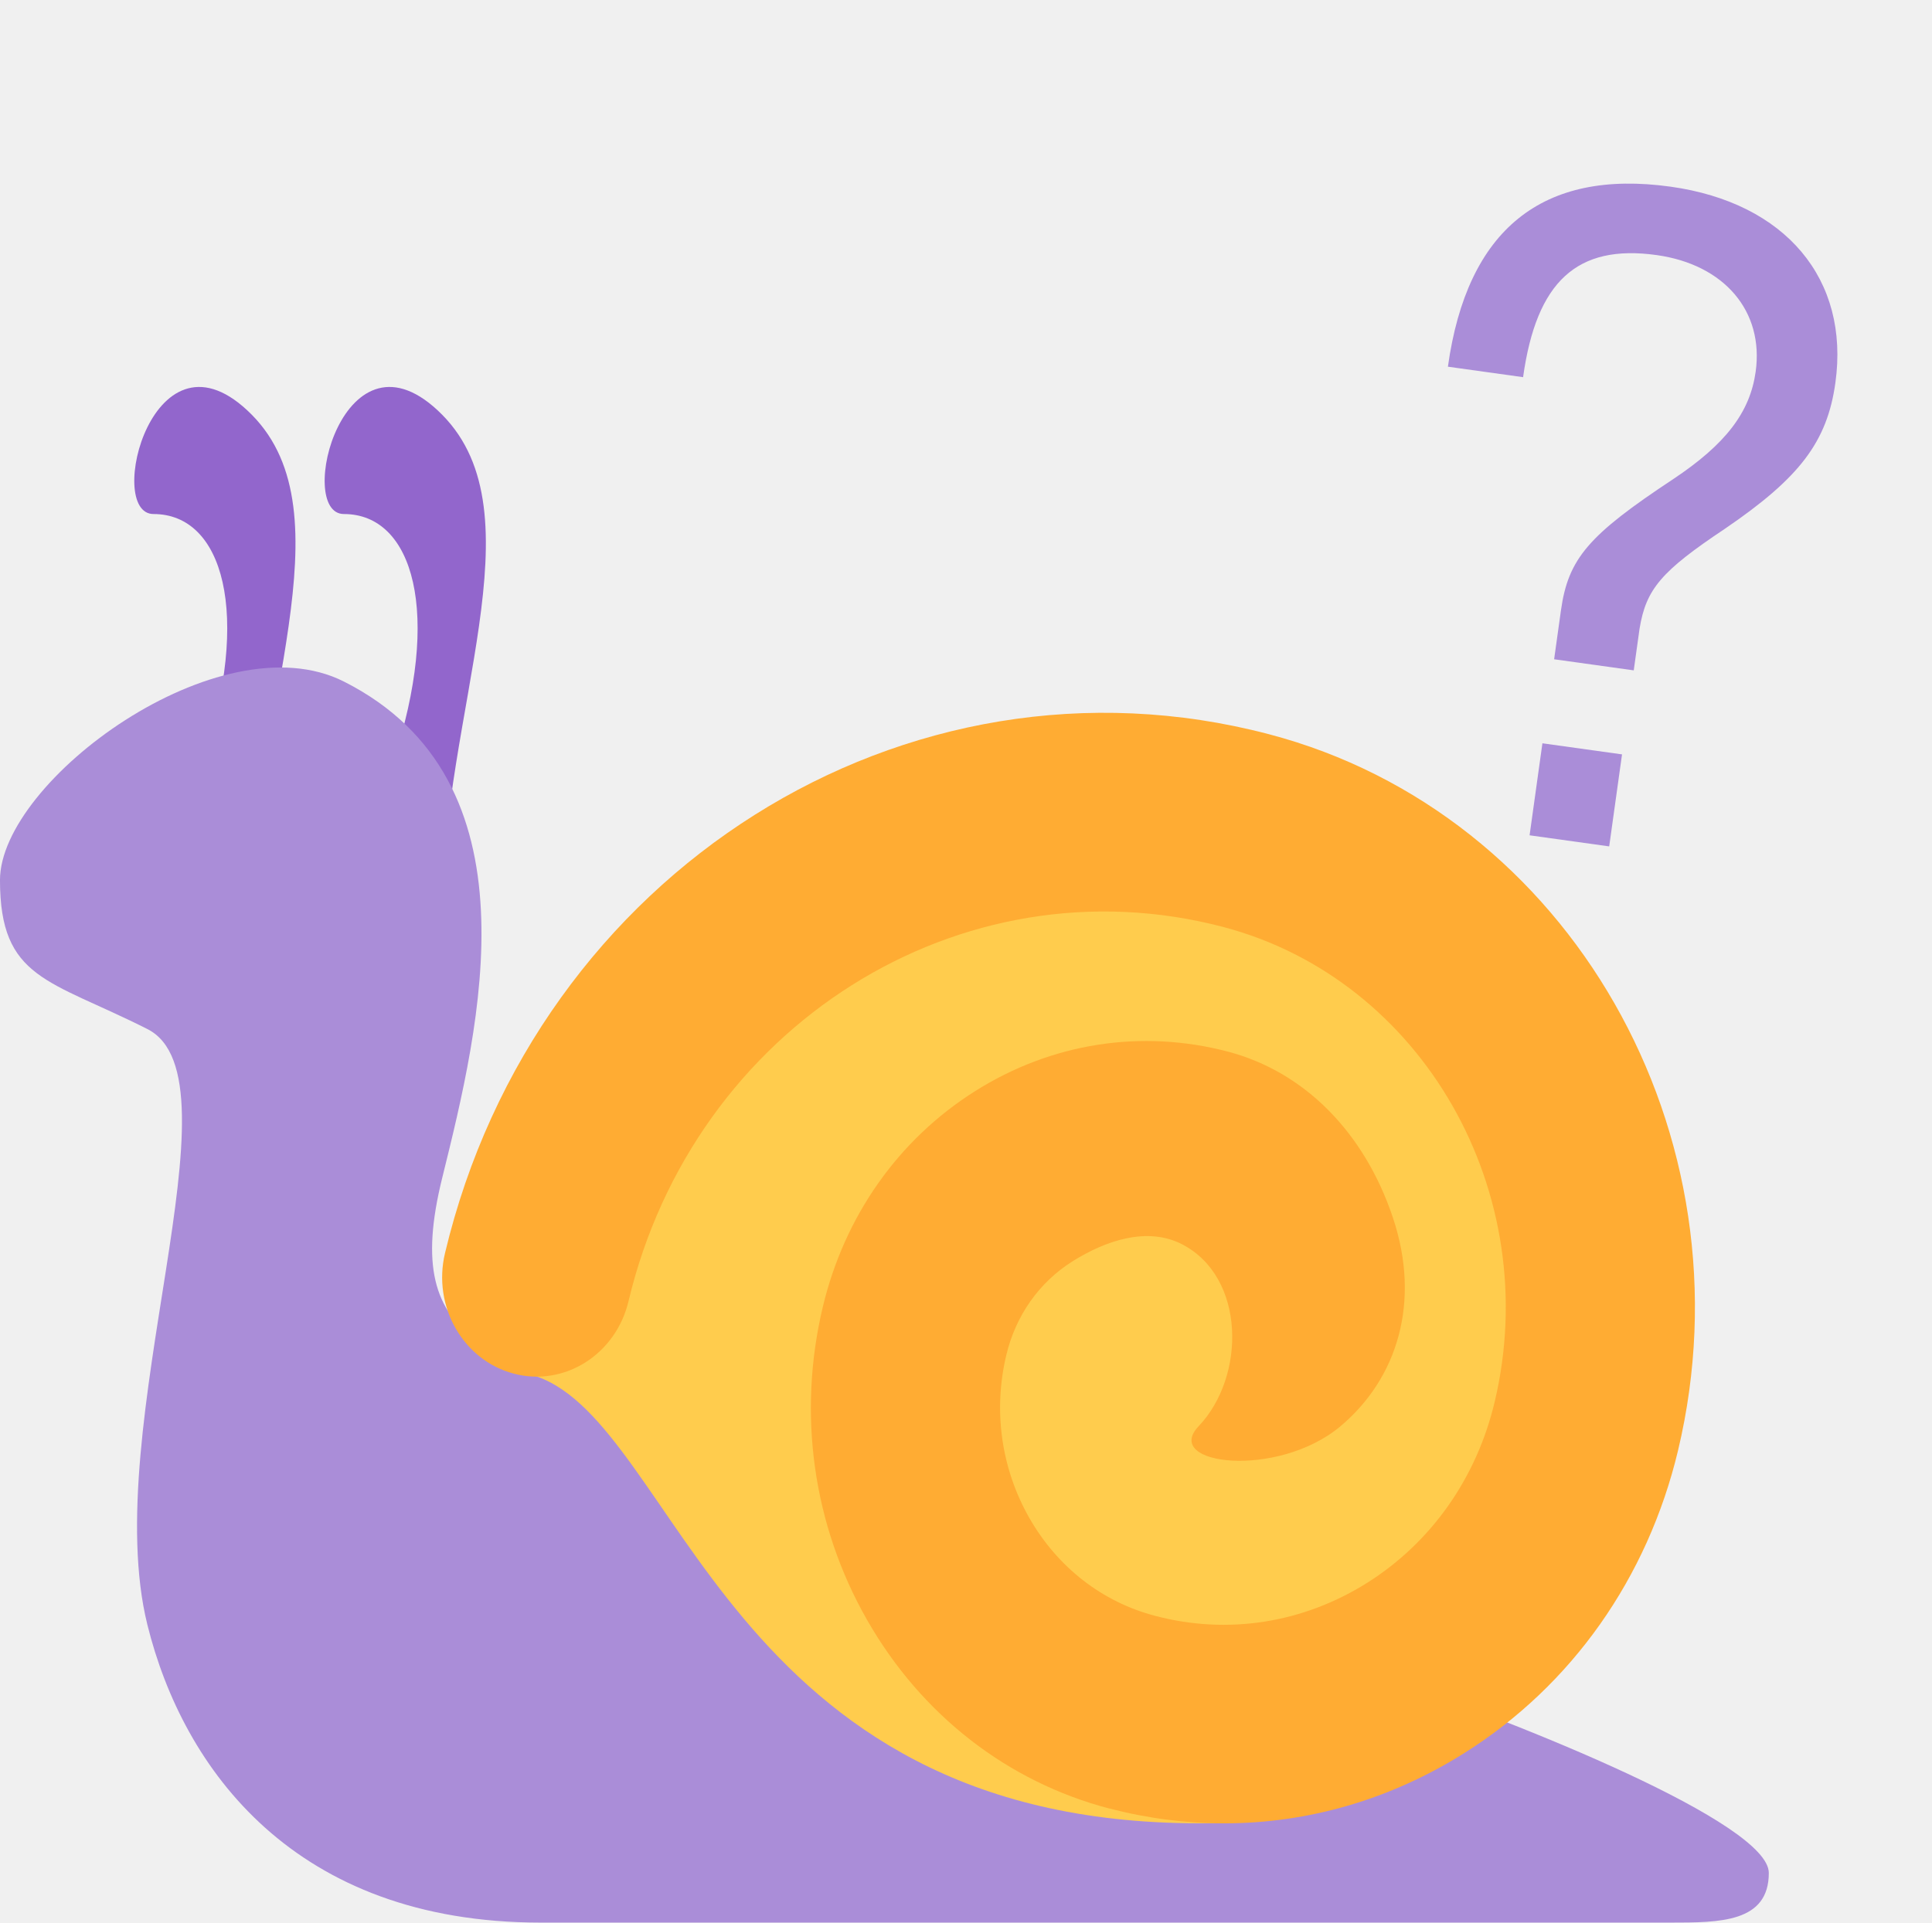
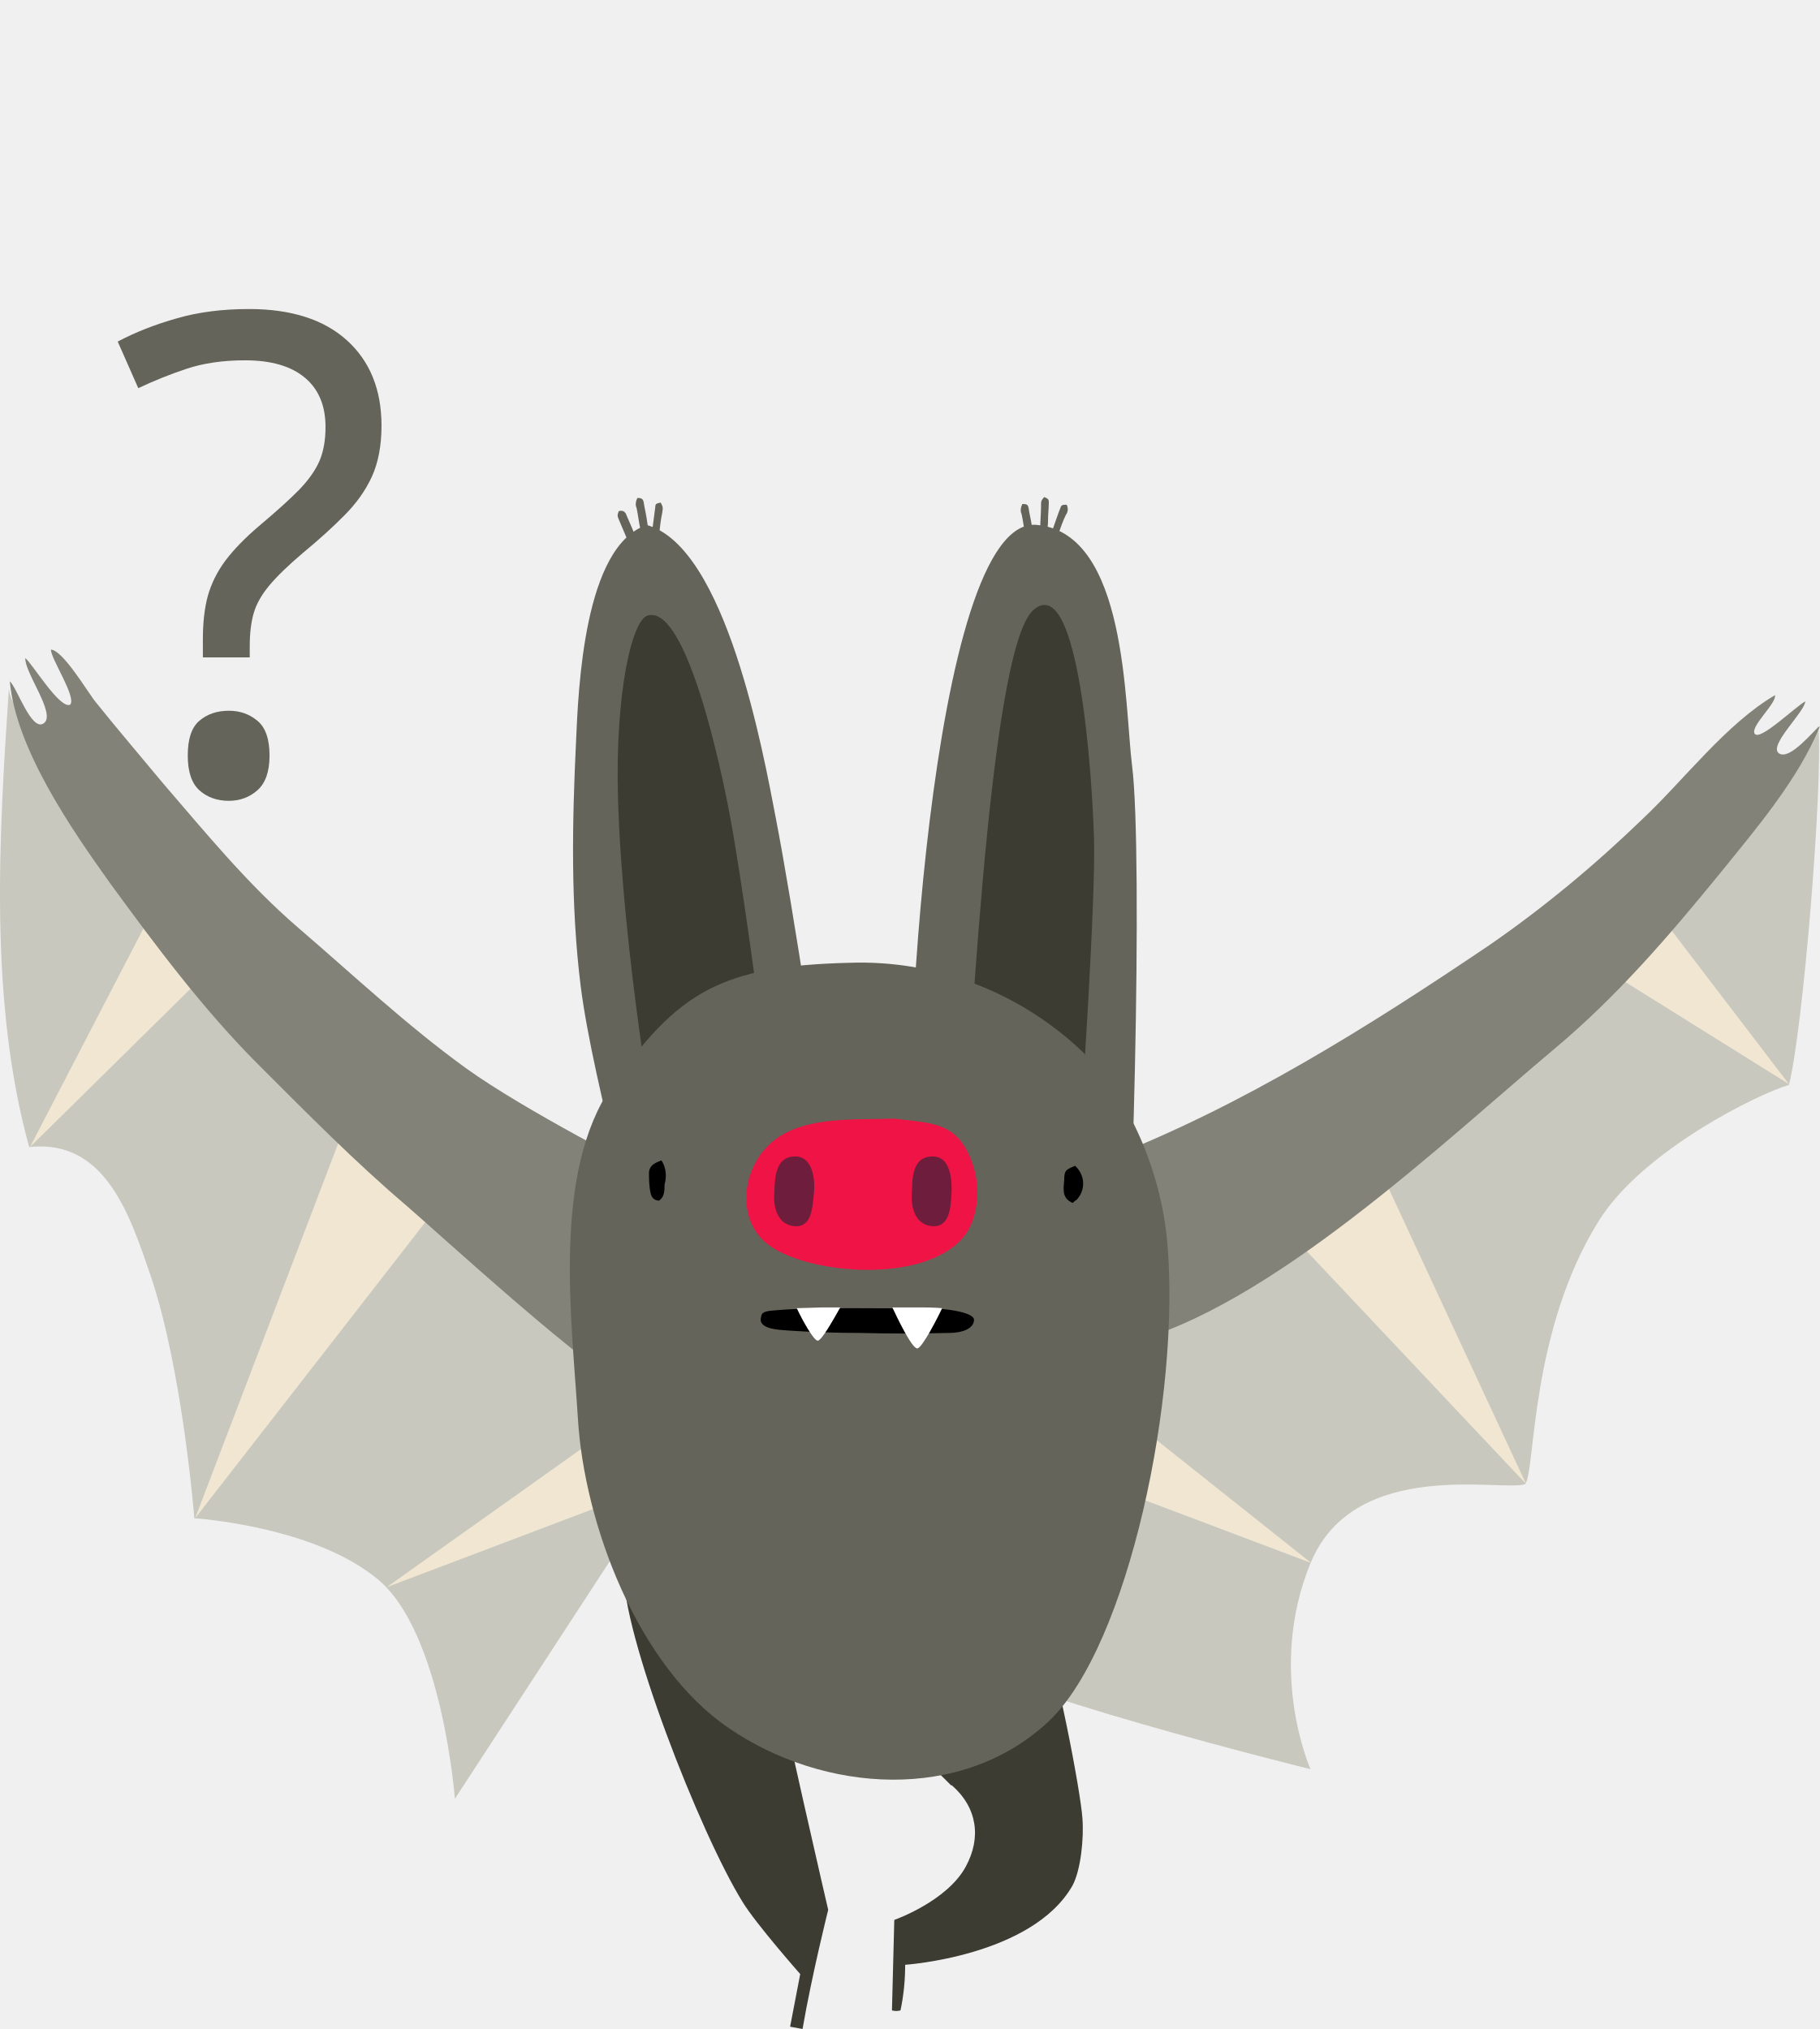
- <svg xmlns="http://www.w3.org/2000/svg" version="1.1" width="81.673" height="81.297" viewBox="0,0,81.673,81.297">
-   <g transform="translate(-202.6127,-131.171)">
+ <svg xmlns="http://www.w3.org/2000/svg" version="1.1" width="140.631" height="156.815" viewBox="0,0,140.631,156.815">
+   <g transform="translate(-172.0612,-81.56523)">
    <g data-paper-data="{&quot;isPaintingLayer&quot;:true}" fill-rule="nonzero" stroke="none" stroke-width="1" stroke-linecap="butt" stroke-linejoin="miter" stroke-miterlimit="10" stroke-dasharray="" stroke-dashoffset="0" style="mix-blend-mode: normal">
-       <path d="M219.229,163.402c2.077,-6.297 0.86,-10.495 -2.077,-10.495c-2.077,0 0,-8.396 4.154,-4.198c4.154,4.198 0,12.594 0,20.991c0,2.097 -4.154,0 -2.077,-6.297zM211.181,163.402c2.077,-6.297 0.86,-10.495 -2.077,-10.495c-2.077,0 0,-8.396 4.154,-4.198c4.154,4.198 0,12.594 0,20.991c0,2.097 -4.154,0 -2.077,-6.297z" data-paper-data="{&quot;index&quot;:null}" fill="#9266cc" />
-       <path d="M277.387,210.368c0,2.099 -2.077,2.099 -4.154,2.099h-47.773c-10.385,0 -15.104,-6.486 -16.617,-12.594c-2.077,-8.396 4.154,-23.09 0,-25.189c-4.154,-2.099 -6.231,-2.099 -6.231,-6.297c0,-4.198 9.285,-11.052 14.54,-8.396c8.308,4.198 5.747,14.551 4.154,20.991c-1.828,7.393 2.316,7.544 10.385,10.495c10.261,3.751 25.59,9.32 29.079,10.495c6.231,2.099 16.617,6.297 16.617,8.396z" data-paper-data="{&quot;index&quot;:null}" fill="#aa8dd8" />
-       <path d="M247.291,164.187c13.245,0 23.984,9.398 23.984,20.991c0,11.589 -4.742,23.09 -17.987,23.09c-19.988,0 -21.986,-16.793 -27.982,-18.892c-1.896,-0.663 8.74,-25.187 21.986,-25.189z" data-paper-data="{&quot;index&quot;:null}" fill="#ffcc4d" />
-       <path d="M249.513,207.646c-4.316,-1.131 -7.951,-3.961 -10.242,-7.97c-2.289,-4.007 -2.954,-8.709 -1.876,-13.239c0.916,-3.846 3.201,-7.086 6.435,-9.125c3.236,-2.042 7.033,-2.634 10.693,-1.673c3.226,0.85 5.768,3.407 6.975,7.026c1.198,3.583 0.17,6.809 -2.218,8.814c-2.665,2.236 -7.558,1.639 -5.997,0c1.998,-2.099 1.998,-6.297 -0.698,-7.693c-1.468,-0.76 -3.236,-0.16 -4.64,0.724c-1.404,0.886 -2.397,2.292 -2.792,3.961c-0.563,2.357 -0.214,4.801 0.974,6.887c1.19,2.084 3.082,3.556 5.326,4.141c3.064,0.808 6.244,0.306 8.954,-1.398c2.708,-1.707 4.621,-4.421 5.388,-7.639c2.11,-8.864 -3.043,-17.88 -11.482,-20.097c-11.089,-2.909 -22.362,4.194 -25.133,15.835c-0.538,2.25 -2.717,3.623 -4.85,3.054c-2.139,-0.563 -3.442,-2.842 -2.906,-5.092c3.841,-16.136 19.473,-25.982 34.828,-21.946c12.718,3.34 20.478,16.923 17.3,30.279c-1.286,5.397 -4.493,9.943 -9.031,12.8c-3.122,1.969 -6.613,2.976 -10.161,2.976c-1.612,0 -3.238,-0.21 -4.848,-0.628z" data-paper-data="{&quot;index&quot;:null}" fill="#ffac33" />
-       <text transform="translate(258.2961,165.2402) rotate(7.93505) scale(0.29509,0.29509)" font-size="128" xml:space="preserve" data-paper-data="{&quot;index&quot;:null}" fill="#aa8dd8" fill-rule="nonzero" stroke="none" stroke-width="1" stroke-linecap="butt" stroke-linejoin="miter" stroke-miterlimit="10" stroke-dasharray="" stroke-dashoffset="0" font-family="&quot;Helvetica Neue&quot;, Helvetica, Arial, sans-serif" font-weight="400" text-anchor="start" style="mix-blend-mode: normal">
+       <g>
+         <path d="M310.295,165.417c-2.337,0.658 -11.324,5.09 -14.679,10.48c-5.333,8.505 -4.913,19.285 -5.692,20.363c-1.618,0.659 -13.182,-2.156 -16.597,6.109c-3.415,8.325 0,15.931 0,15.931c0,0 -24.805,-6.109 -29.059,-9.403l8.508,-30.664l31.755,-14.613c0,0 24.566,-21.68 28.041,-25.933c0.359,4.612 -1.199,23.477 -2.277,27.73z" fill="#c8c8be" />
+         <path d="M273.387,202.369l-16.177,-6.109l2.996,-4.372l13.181,10.481" fill="#f0e6d2" />
+         <path d="M310.295,165.357l-16.597,-10.361l4.614,-5.33l11.983,15.691" fill="#f0e6d2" />
+         <path d="M289.984,196.26l-23.248,-24.675l8.688,-6.648l14.56,31.323" fill="#f0e6d2" />
+         <path d="M259.007,185.42c-0.659,-1.557 -1.498,-13.236 -1.258,-14.374c10.425,-4.072 20.132,-10.181 29.359,-16.41c4.254,-2.934 8.208,-6.228 11.923,-9.822c3.175,-2.994 6.411,-7.306 10.186,-9.522c0.119,0.659 -1.978,2.455 -1.558,2.994c0.419,0.539 3.055,-2.036 3.894,-2.515c0,0.779 -2.876,3.414 -2.037,4.013c0.839,0.599 2.696,-1.797 3.176,-2.097c-1.678,4.133 -4.973,7.966 -7.729,11.38c-3.955,4.851 -7.969,9.522 -12.763,13.535c-8.567,7.187 -22.168,20.183 -33.193,22.818z" fill="#828278" />
+       </g>
+       <g>
+         <path d="M207.21,220.586c0,0 -0.959,-12.696 -5.872,-16.889c-4.913,-4.192 -14.26,-4.791 -14.26,-4.791c0,0 -0.899,-11.379 -3.355,-18.686c-1.558,-4.491 -3.415,-10.66 -9.407,-10.001c-3.116,-11.32 -2.337,-24.016 -1.558,-35.575c-0.12,2.036 4.194,5.27 5.512,6.648c0.719,0.778 5.692,5.33 5.273,6.228c0.36,0.779 44.278,40.366 44.517,41.085z" fill="#c8c8be" />
+         <path d="M201.937,204.236l20.731,-14.733l0.3,6.768l-21.031,7.965" fill="#f0e6d2" />
+         <path d="M174.376,170.219l9.167,-17.668l4.254,4.432l-13.421,13.236" fill="#f0e6d2" />
+         <path d="M187.138,198.906l13.301,-34.856l6.112,9.882l-19.413,24.974" fill="#f0e6d2" />
+         <path d="M221.949,172.135c0,0 -0.3,11.559 -1.498,16.47c-1.917,-0.18 -14.859,-12.038 -16.956,-13.835c-4.014,-3.413 -7.789,-7.246 -11.504,-10.96c-4.194,-4.192 -7.909,-9.163 -11.444,-14.014c-2.996,-4.192 -7.25,-10.361 -7.729,-15.571c0.539,0.419 1.678,3.952 2.636,3.234c0.959,-0.719 -1.497,-3.893 -1.438,-5.031c0.54,0.419 2.697,4.013 3.476,3.593c0.479,-0.598 -1.498,-3.533 -1.498,-4.252c0.958,0.06 2.876,3.354 3.475,4.073c1.677,2.096 3.475,4.192 5.212,6.288c3.356,3.893 6.531,7.786 10.426,11.14c4.254,3.653 8.388,7.546 12.942,10.84c4.553,3.294 13.9,8.025 13.9,8.025z" fill="#828278" />
+       </g>
+       <path d="M236.056,229.171c0,0 -1.261,5.023 -1.982,9.209l-0.961,-0.179c0.42,-2.153 0.781,-4.066 0.781,-4.066c0,0 -3.425,-3.887 -4.446,-5.562c-3.304,-5.322 -9.372,-20.869 -9.192,-25.653l11.955,8.79c0.241,1.914 3.845,17.461 3.845,17.461z" fill="#3c3c32" />
+       <path d="M254.92,227.318c-3.124,5.441 -12.916,6.099 -12.916,6.099c0,1.196 -0.12,2.392 -0.361,3.528c-0.24,0.06 -0.42,0.06 -0.66,0l0.18,-6.996c0,0 4.085,-1.435 5.527,-4.126c1.201,-2.213 0.901,-4.545 -1.082,-6.279h-0.06c-0.3,-0.299 -4.265,-4.246 -4.565,-4.545l11.654,-7.056c0.961,1.794 2.944,12.139 3.064,14.172c0.12,1.495 -0.12,4.007 -0.781,5.203z" fill="#3c3c32" />
+       <g>
+         <g fill="#64645a">
+           <path d="M222.033,123.279l-0.42,-0.179c-0.06,-0.239 -0.06,-0.419 -0.06,-0.598c-0.12,-0.538 -0.181,-1.077 -0.301,-1.675c-0.12,-0.239 -0.06,-0.538 0.06,-0.777c0.301,0 0.421,0.06 0.481,0.299c0.06,0.419 0.18,0.897 0.24,1.316c0.06,0.358 0.12,0.717 0.12,1.076c-0.06,0.239 -0.12,0.419 -0.12,0.538z" />
+           <path d="M221.252,124.057l-0.48,-0.06c-0.06,-0.18 -0.12,-0.419 -0.181,-0.598c-0.24,-0.538 -0.42,-1.017 -0.66,-1.555c-0.181,-0.419 -0.181,-0.419 -0.06,-0.777c0.3,-0.06 0.42,0 0.54,0.179c0.18,0.419 0.361,0.837 0.541,1.256c0.18,0.418 0.24,0.717 0.36,1.016c-0.06,0.18 -0.06,0.359 -0.06,0.539z" />
+           <path d="M222.454,123.219c0,-0.358 0,-0.717 0.06,-1.076c0.06,-0.478 0.12,-0.897 0.18,-1.375c0,-0.24 0.06,-0.299 0.421,-0.359c0.18,0.359 0.18,0.359 0.12,0.777c-0.12,0.538 -0.18,1.136 -0.241,1.675c-0.06,0.179 -0.06,0.358 -0.06,0.598l-0.42,0.179c0,-0.12 -0.06,-0.299 -0.06,-0.419z" />
+         </g>
+         <path d="M222.218,180.507c0,0 -4.325,-15.07 -5.287,-22.724c-0.781,-6.279 -0.66,-12.617 -0.36,-18.896c0.18,-4.067 0.601,-15.129 5.467,-16.744c6.128,1.674 9.011,17.641 9.972,22.664c1.262,6.518 3.905,23.202 4.326,29.839c-2.824,1.735 -14.118,5.861 -14.118,5.861z" fill="#64645a" />
+         <path d="M222.819,170.042c0,0 -2.644,-14.83 -3.004,-26.73c-0.24,-8.193 1.081,-13.814 2.283,-14.173c3.004,-0.897 5.707,11.96 6.308,15.189c0.841,4.246 2.763,17.88 3.064,22.186c-1.863,1.136 -8.651,3.528 -8.651,3.528z" fill="#3c3c32" />
+       </g>
+       <g>
+         <g fill="#64645a">
+           <path d="M252.743,123.208l-0.361,-0.24c0,-0.239 0.06,-0.418 0.06,-0.598c0,-0.538 0.06,-1.136 0.06,-1.674c0,-0.419 0,-0.419 0.241,-0.718c0.3,0.12 0.36,0.18 0.36,0.419c0,0.478 -0.06,0.897 -0.06,1.375c0,0.479 -0.06,0.718 -0.12,1.077c-0.06,0.06 -0.12,0.179 -0.18,0.359z" />
+           <path d="M251.781,123.746l-0.42,-0.18c0,-0.239 -0.06,-0.418 -0.06,-0.598c-0.12,-0.538 -0.18,-1.136 -0.301,-1.674c-0.12,-0.239 -0.06,-0.538 0.06,-0.777c0.361,0 0.421,0.059 0.481,0.299c0.06,0.478 0.18,0.897 0.24,1.315c0.06,0.419 0.121,0.718 0.121,1.077c0,0.239 -0.061,0.358 -0.121,0.538z" />
+           <path d="M253.223,123.208c0.06,-0.359 0.12,-0.598 0.301,-1.077c0.18,-0.478 0.3,-0.897 0.48,-1.315c0.06,-0.24 0.18,-0.24 0.481,-0.24c0.12,0.24 0.12,0.539 -0.06,0.778c-0.241,0.478 -0.421,1.016 -0.601,1.555c-0.06,0.179 -0.12,0.418 -0.18,0.598l-0.481,0.119c0,-0.179 0,-0.359 0.06,-0.418z" />
+         </g>
+         <path d="M258.581,188.149c-2.343,-3.946 -15.26,-14.053 -16.041,-15.069c-0.901,-6.279 1.322,-51.666 9.612,-50.949c7.029,0.598 6.789,13.933 7.39,18.657c0.841,6.758 0.06,39.288 -0.961,47.361z" fill="#64645a" />
+         <path d="M246.085,176.907c0.841,-11.242 2.283,-45.088 5.827,-48.198c3.545,-3.11 4.566,13.216 4.686,17.76c0.12,4.246 -0.781,19.315 -1.742,31.514z" fill="#3c3c32" />
+       </g>
+       <path d="M253.118,214.58c-6.729,6.339 -17.422,5.562 -24.751,0.539c-7.029,-4.784 -11.175,-15.787 -11.655,-23.98c-0.481,-7.714 -1.983,-18.956 2.643,-25.654c5.047,-7.235 8.411,-9.268 18.323,-9.508c6.609,-0.239 13.037,2.213 17.843,6.698c3.905,3.707 6.248,9.568 6.728,14.83c1.082,11.9 -3.003,31.275 -9.131,37.075z" fill="#64645a" />
+       <g>
+         <path d="M230.861,183.388c0.06,-0.239 0,-0.478 0.962,-0.538c2.943,-0.299 8.951,-0.12 11.054,-0.18c2.102,-0.059 4.445,0.299 4.445,0.897c0,0.598 -0.721,1.017 -1.982,1.017c-2.283,0.06 -4.566,0.06 -6.789,0c-1.862,0 -3.664,-0.06 -5.467,-0.179c-0.661,-0.06 -2.463,-0.06 -2.223,-1.017z" fill="#000000" />
+         <path d="M243.237,182.611c1.081,0 1.622,0.059 1.622,0.059c-0.36,0.778 -1.562,3.11 -1.922,3.11c-0.421,0 -1.562,-2.392 -1.923,-3.169c0,0 1.923,0 2.223,0z" fill="#ffffff" />
+         <path d="M246.301,177.408c-3.304,3.468 -12.195,2.571 -15.019,0.239c-2.403,-1.973 -1.862,-6.039 0.601,-7.953c2.463,-1.914 6.368,-1.555 9.251,-1.674c2.944,0.358 4.867,0.239 6.008,3.289c0.841,2.212 0.421,4.843 -0.841,6.099z" fill="#f01446" />
+         <path d="M244.018,170.95c1.562,-0.12 1.622,1.973 1.562,2.93c-0.06,0.957 -0.12,2.571 -1.502,2.452c-1.382,-0.12 -1.622,-1.615 -1.562,-2.452c0.06,-0.837 -0.12,-2.87 1.502,-2.93z" fill="#6e1e3c" />
+         <path d="M233.385,170.95c1.562,-0.12 1.682,1.973 1.562,2.93c-0.121,0.957 -0.121,2.571 -1.502,2.452c-1.382,-0.12 -1.622,-1.615 -1.562,-2.452c0.06,-0.837 -0.06,-2.87 1.502,-2.93z" fill="#6e1e3c" />
+         <path d="M222.991,174.358c-0.36,0 -0.6,-0.239 -0.66,-0.598c-0.121,-0.538 -0.121,-1.076 -0.121,-1.614c0.061,-0.538 0.481,-0.718 0.962,-0.897c0.36,0.538 0.42,1.256 0.24,1.854c0,0.478 0,0.956 -0.421,1.255z" fill="#000000" />
+         <path d="M254.952,174.538c-0.841,-0.359 -0.721,-1.017 -0.661,-1.734c0,-0.778 0.12,-0.838 0.841,-1.137c0.781,0.718 0.841,1.854 0.12,2.631c-0.12,0.06 -0.18,0.12 -0.3,0.24z" fill="#000000" />
+         <path d="M235.667,182.611h1.322c-0.541,0.956 -1.442,2.571 -1.742,2.571c-0.3,0 -1.141,-1.495 -1.622,-2.512c0.06,0 1.982,-0.059 2.042,-0.059z" fill="#ffffff" />
+       </g>
+       <text transform="translate(180.5336,142.7338) scale(1.28776,1.28776)" font-size="40" xml:space="preserve" fill="#64645a" fill-rule="nonzero" stroke="none" stroke-width="1" stroke-linecap="butt" stroke-linejoin="miter" stroke-miterlimit="10" stroke-dasharray="" stroke-dashoffset="0" font-family="&quot;ヒラギノ角ゴ Pro W3&quot;, &quot;Hiragino Kaku Gothic Pro&quot;, Osaka, &quot;メイリオ&quot;, Meiryo, &quot;ＭＳ Ｐゴシック&quot;, &quot;MS PGothic&quot;" font-weight="normal" text-anchor="start" style="mix-blend-mode: normal">
        <tspan x="0" dy="0">?</tspan>
      </text>
    </g>
  </g>
</svg>
